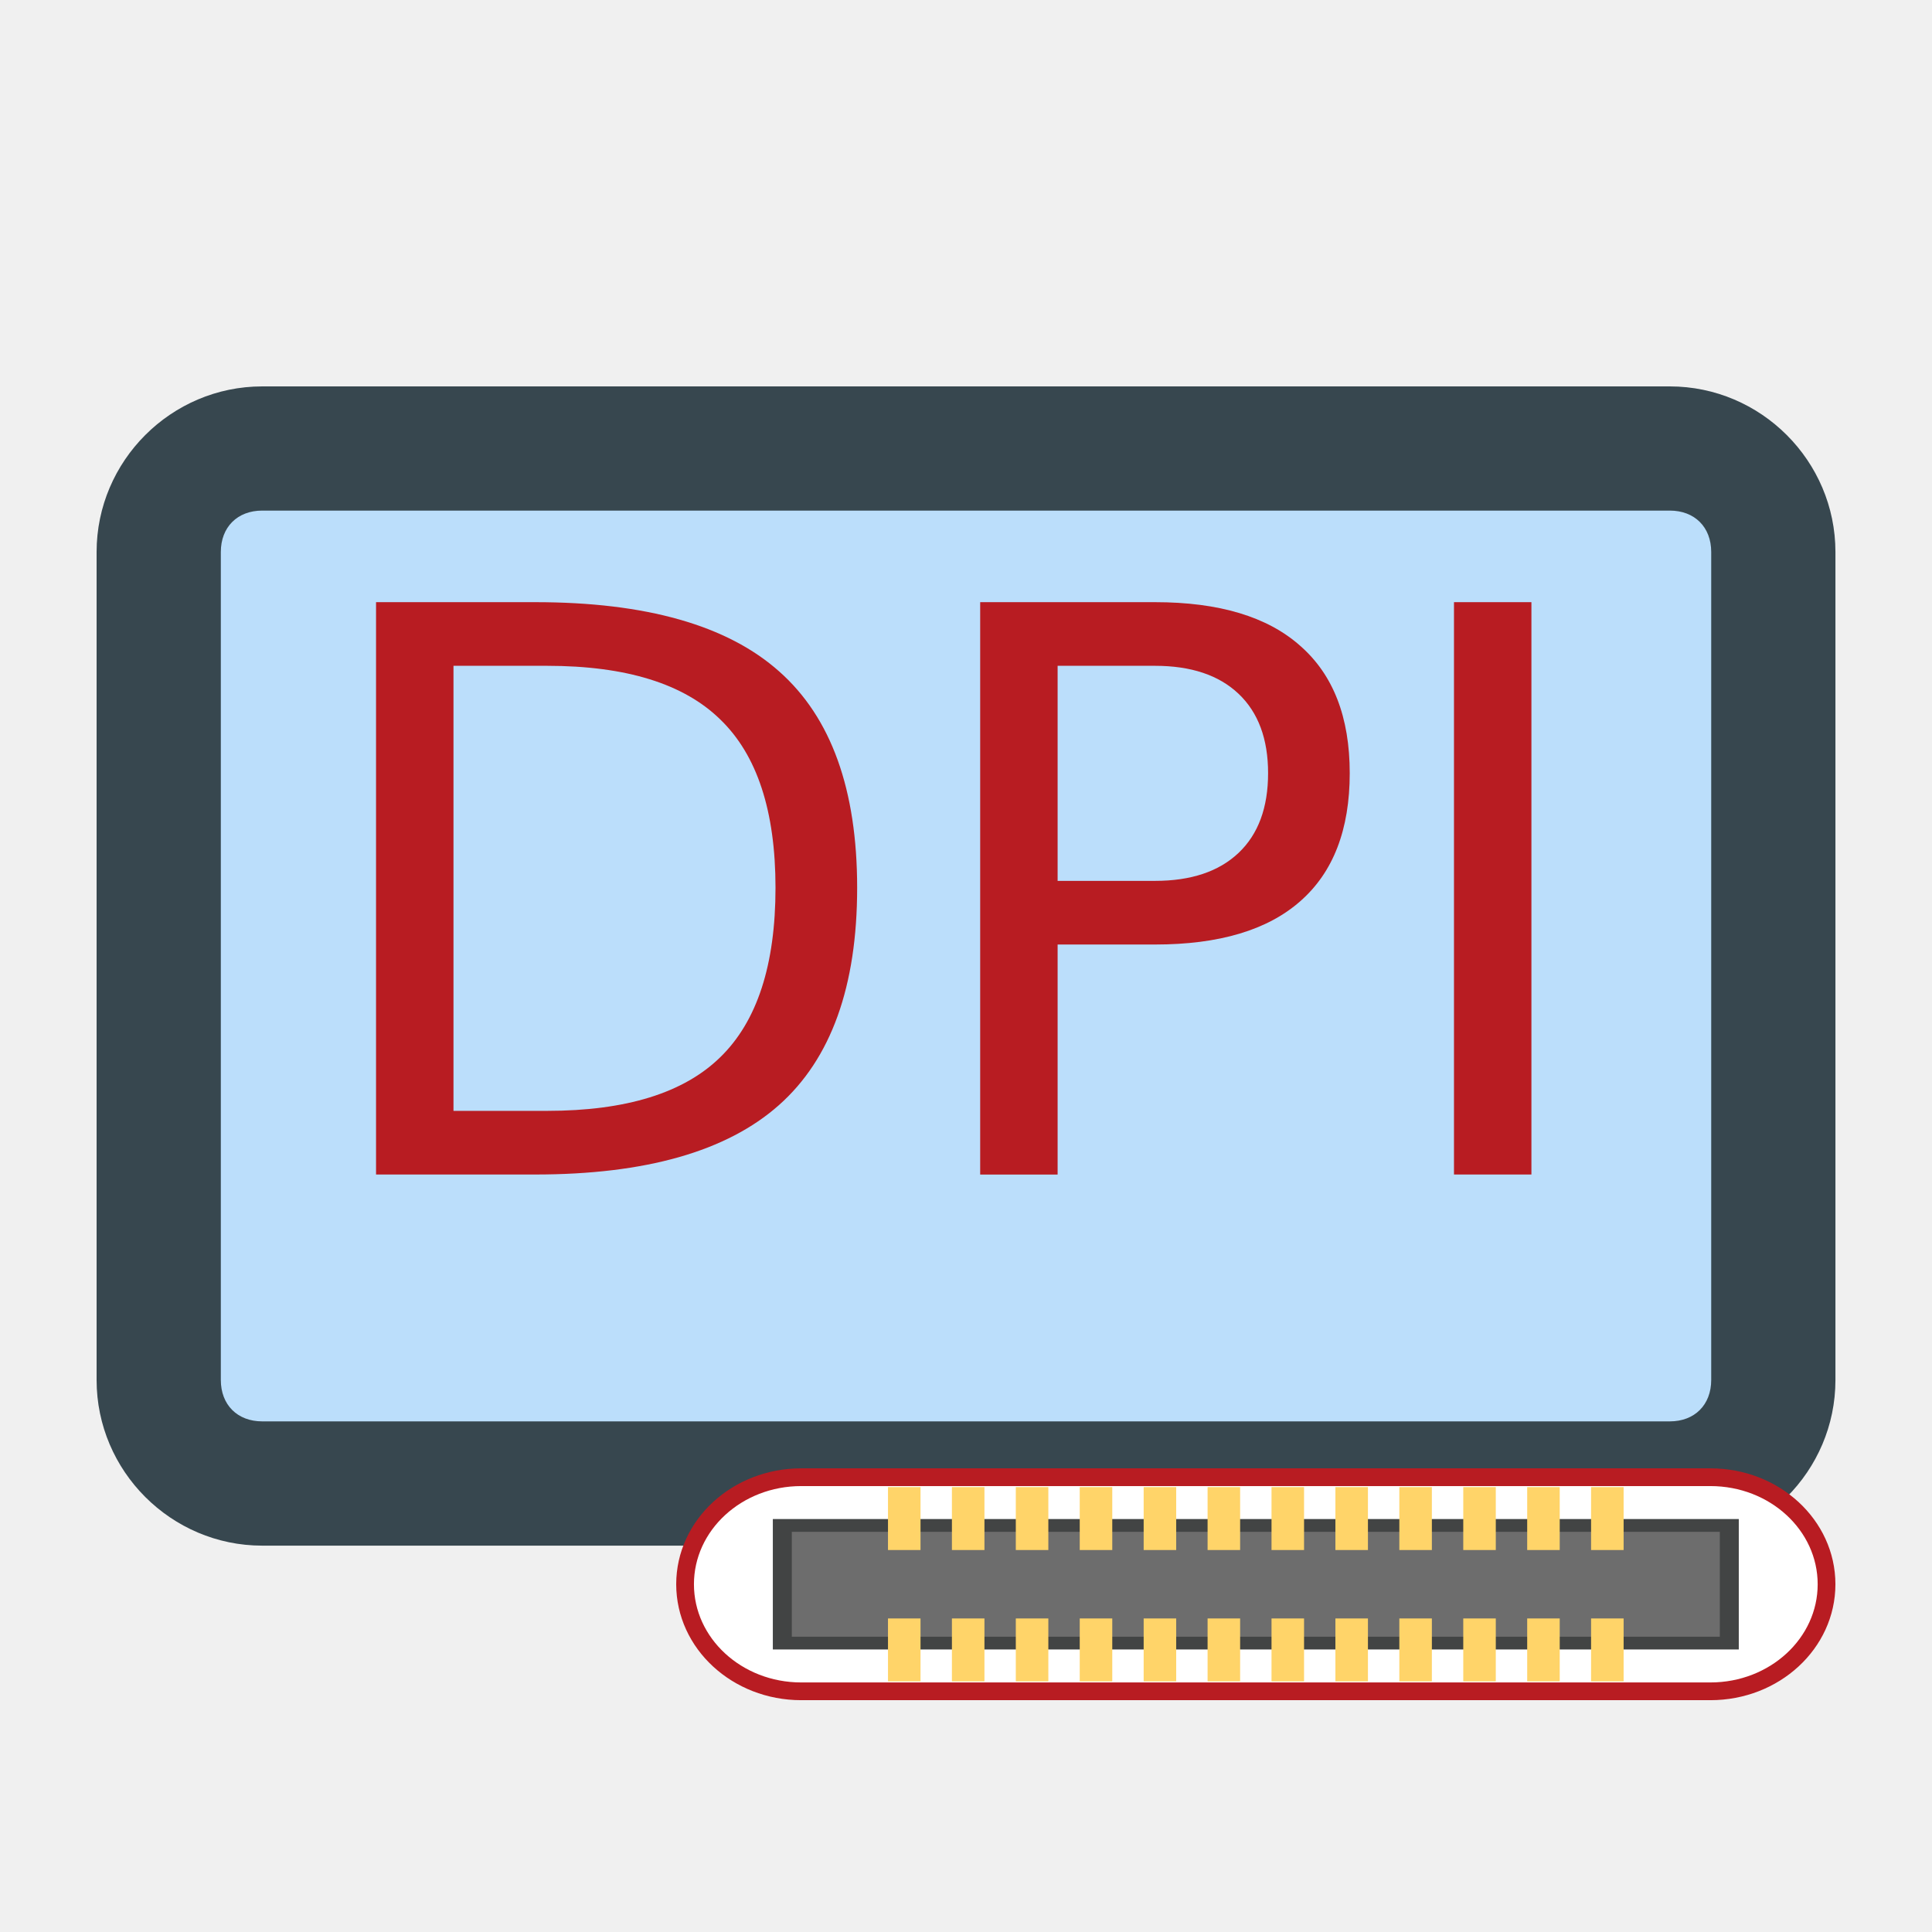
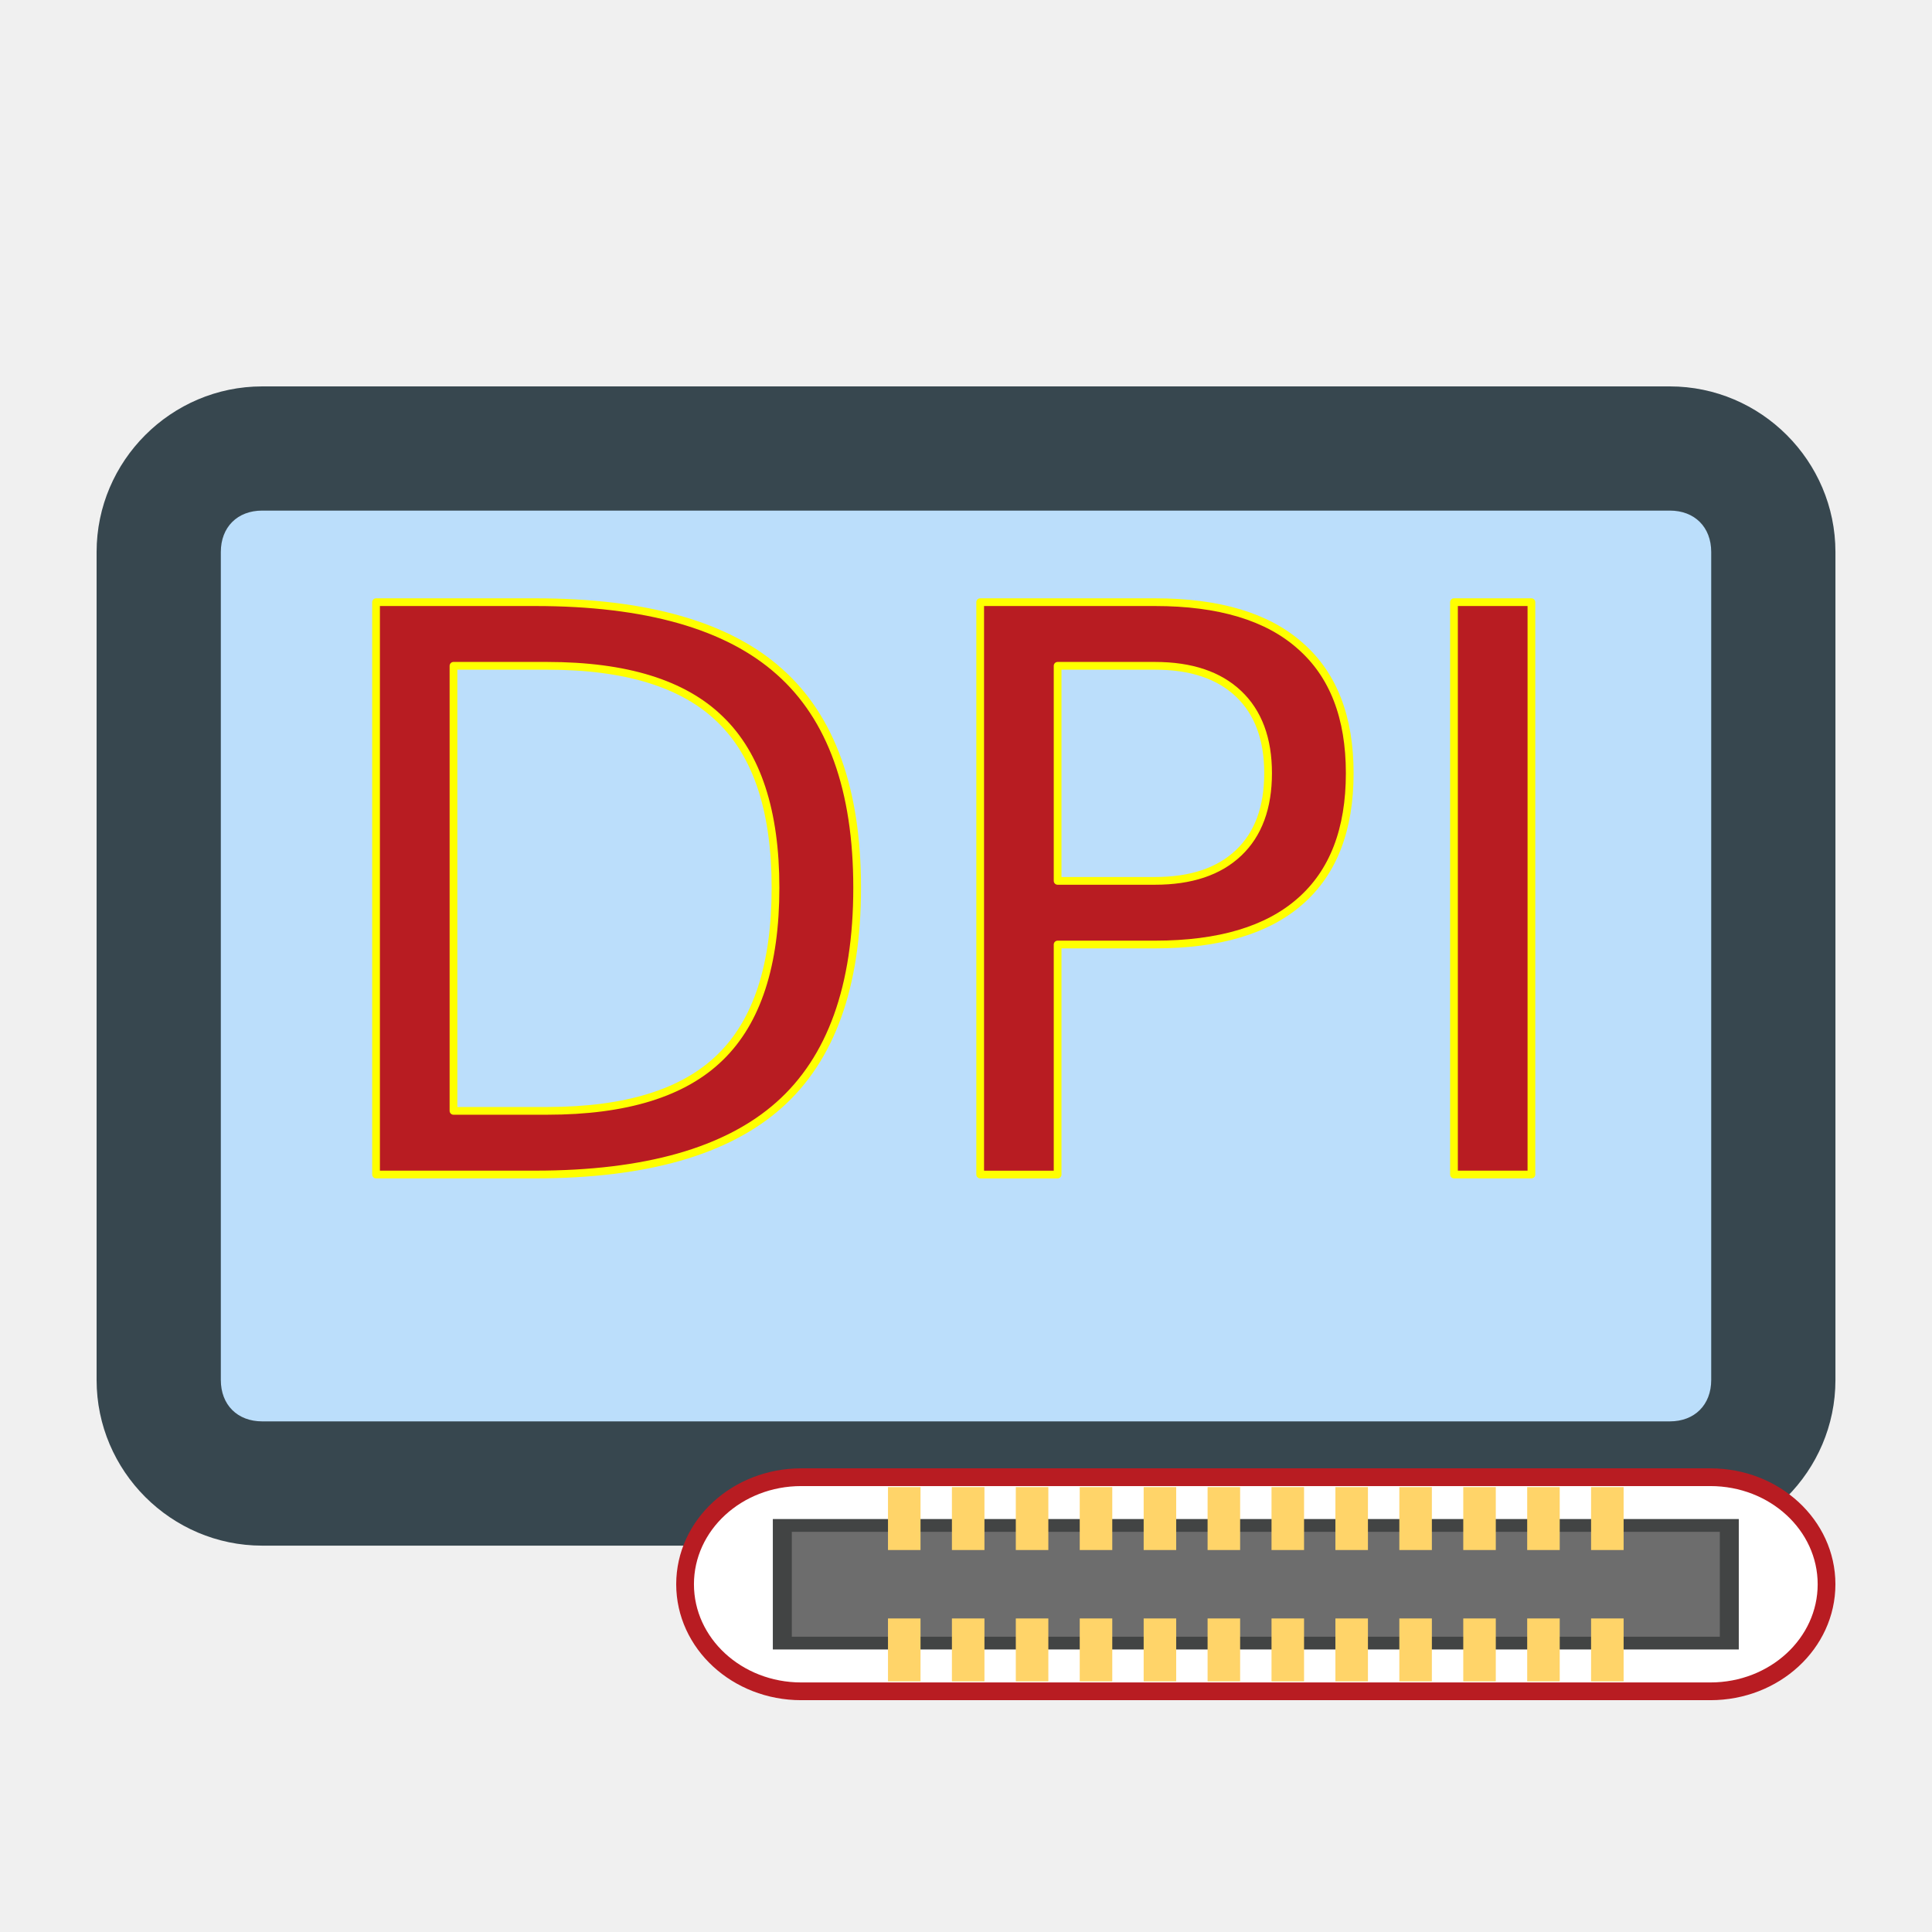
<svg xmlns="http://www.w3.org/2000/svg" version="1.1" id="Ebene_1" x="0px" y="0px" viewBox="0 0 50 50" xml:space="preserve" width="50" height="50">
  <defs id="defs11" />
  <style type="text/css" id="style3">
	.st0{fill:#37474F;}
	.st1{fill:#BBDEFB;}
</style>
  <g id="g5408" transform="translate(-2.3076971e-7,-9.182933)">
    <path style="fill:#37474f" id="path5" d="m 6.786,19.183 36.429,0 c 2.357,0 4.286,1.929 4.286,4.286 l 0,21.429 c 0,2.357 -1.929,4.286 -4.286,4.286 l -36.429,0 c -2.357,0 -4.286,-1.929 -4.286,-4.286 l 0,-21.429 c 0,-2.357 1.929,-4.286 4.286,-4.286 z" class="st0" />
    <path style="fill:#bbdefb" id="path7" d="m 44.286,44.897 0,-21.429 c 0,-0.643 -0.429,-1.071 -1.071,-1.071 l -36.429,0 c -0.643,0 -1.071,0.429 -1.071,1.071 l 0,21.429 c 0,0.643 0.429,1.071 1.071,1.071 l 36.429,0 c 0.643,0 1.071,-0.429 1.071,-1.071 z" class="st1" />
-     <g id="g4180">
-       <path d="m 11.736,26.414 0,11.518 2.421,0 q 3.066,0 4.484,-1.389 1.429,-1.389 1.429,-4.385 0,-2.976 -1.429,-4.355 -1.419,-1.389 -4.484,-1.389 l -2.421,0 z m -2.004,-1.647 4.117,0 q 4.306,0 6.32,1.796 2.014,1.786 2.014,5.595 0,3.829 -2.024,5.625 -2.024,1.796 -6.31,1.796 l -4.117,0 0,-14.812 z" style="font-style:normal;font-weight:normal;font-size:medium;line-height:125%;font-family:sans-serif;letter-spacing:0px;word-spacing:0px;fill:#b81c22;fill-opacity:1;stroke:none;stroke-width:1px;stroke-linecap:butt;stroke-linejoin:miter;stroke-opacity:1" id="path4169" />
-       <path d="m 27.371,26.414 0,5.566 2.52,0 q 1.399,0 2.163,-0.724 0.764,-0.724 0.764,-2.064 0,-1.329 -0.764,-2.054 -0.764,-0.724 -2.163,-0.724 l -2.52,0 z m -2.004,-1.647 4.524,0 q 2.49,0 3.76,1.131 1.28,1.121 1.28,3.294 0,2.193 -1.28,3.314 -1.27,1.121 -3.76,1.121 l -2.52,0 0,5.953 -2.004,0 0,-14.812 z" style="font-style:normal;font-weight:normal;font-size:medium;line-height:125%;font-family:sans-serif;letter-spacing:0px;word-spacing:0px;fill:#b81c22;fill-opacity:1;stroke:none;stroke-width:1px;stroke-linecap:butt;stroke-linejoin:miter;stroke-opacity:1" id="path4171" />
-       <path d="m 37.629,24.767 2.004,0 0,14.812 -2.004,0 0,-14.812 z" style="font-style:normal;font-weight:normal;font-size:medium;line-height:125%;font-family:sans-serif;letter-spacing:0px;word-spacing:0px;fill:#b81c22;fill-opacity:1;stroke:none;stroke-width:1px;stroke-linecap:butt;stroke-linejoin:miter;stroke-opacity:1" id="path4173" />
+     <g id="g4180" style="stroke:#ffff00;stroke-opacity:1;stroke-width:0.2;stroke-miterlimit:4;stroke-dasharray:none;stroke-linejoin:round;stroke-linecap:round">
+       <path d="m 11.736,26.414 0,11.518 2.421,0 q 3.066,0 4.484,-1.389 1.429,-1.389 1.429,-4.385 0,-2.976 -1.429,-4.355 -1.419,-1.389 -4.484,-1.389 l -2.421,0 z m -2.004,-1.647 4.117,0 q 4.306,0 6.32,1.796 2.014,1.786 2.014,5.595 0,3.829 -2.024,5.625 -2.024,1.796 -6.31,1.796 l -4.117,0 0,-14.812 z" style="font-style:normal;font-weight:normal;font-size:medium;line-height:125%;font-family:sans-serif;letter-spacing:0px;word-spacing:0px;fill:#b81c22;fill-opacity:1;stroke:#ffff00;stroke-width:0.2;stroke-linecap:round;stroke-linejoin:round;stroke-opacity:1;stroke-miterlimit:4;stroke-dasharray:none" id="path4169" />
+       <path d="m 27.371,26.414 0,5.566 2.52,0 q 1.399,0 2.163,-0.724 0.764,-0.724 0.764,-2.064 0,-1.329 -0.764,-2.054 -0.764,-0.724 -2.163,-0.724 l -2.52,0 z m -2.004,-1.647 4.524,0 q 2.49,0 3.76,1.131 1.28,1.121 1.28,3.294 0,2.193 -1.28,3.314 -1.27,1.121 -3.76,1.121 l -2.52,0 0,5.953 -2.004,0 0,-14.812 z" style="font-style:normal;font-weight:normal;font-size:medium;line-height:125%;font-family:sans-serif;letter-spacing:0px;word-spacing:0px;fill:#b81c22;fill-opacity:1;stroke:#ffff00;stroke-width:0.2;stroke-linecap:round;stroke-linejoin:round;stroke-opacity:1;stroke-miterlimit:4;stroke-dasharray:none" id="path4171" />
+       <path d="m 37.629,24.767 2.004,0 0,14.812 -2.004,0 0,-14.812 z" style="font-style:normal;font-weight:normal;font-size:medium;line-height:125%;font-family:sans-serif;letter-spacing:0px;word-spacing:0px;fill:#b81c22;fill-opacity:1;stroke:#ffff00;stroke-width:0.2;stroke-linecap:round;stroke-linejoin:round;stroke-opacity:1;stroke-miterlimit:4;stroke-dasharray:none" id="path4173" />
    </g>
    <g id="g4265" transform="translate(6.817799,16)">
      <rect rx="3.005" ry="2.77" y="31.413" x="10.912" height="5.541" width="29.541" id="rect4193" style="opacity:1;fill:#ffffff;fill-opacity:1;stroke:#b81c22;stroke-width:0.459;stroke-linecap:butt;stroke-linejoin:miter;stroke-miterlimit:4;stroke-dasharray:none;stroke-dashoffset:0;stroke-opacity:1" />
      <g transform="matrix(0.9778099,0,0,0.6582439,13.63192,8.232129)" id="g4384">
        <rect style="fill:#6d6d6d;stroke:#424444;stroke-width:0.502;stroke-miterlimit:10" x="-0.208" y="37.112" class="st3" width="25.064" height="4.626" id="rect13" />
        <g id="g4358" transform="translate(22.28581,-16.42263)">
          <rect style="fill:#ffd469" x="-19.697" y="52.028" class="st4" width="0.861" height="2.474" id="rect17" />
          <rect style="fill:#ffd469" x="-18.005" y="52.028" class="st4" width="0.861" height="2.474" id="rect19" />
          <rect style="fill:#ffd469" x="-16.314" y="52.028" class="st4" width="0.861" height="2.474" id="rect21" />
          <rect style="fill:#ffd469" x="-14.622" y="52.028" class="st4" width="0.861" height="2.474" id="rect23" />
          <rect style="fill:#ffd469" x="-12.93" y="52.028" class="st4" width="0.861" height="2.474" id="rect25" />
          <rect style="fill:#ffd469" x="-11.238" y="52.028" class="st4" width="0.861" height="2.474" id="rect27" />
          <rect style="fill:#ffd469" x="-9.546" y="52.028" class="st4" width="0.861" height="2.474" id="rect29" />
          <rect style="fill:#ffd469" x="-7.855" y="52.028" class="st4" width="0.861" height="2.474" id="rect31" />
          <rect style="fill:#ffd469" x="-6.163" y="52.028" class="st4" width="0.861" height="2.474" id="rect33" />
          <rect style="fill:#ffd469" x="-4.471" y="52.028" class="st4" width="0.861" height="2.474" id="rect35" />
          <rect style="fill:#ffd469" x="-2.779" y="52.028" class="st4" width="0.861" height="2.474" id="rect37" />
          <rect style="fill:#ffd469" x="-1.088" y="52.028" class="st4" width="0.861" height="2.474" id="rect39" />
          <rect style="fill:#ffd469" x="-19.697" y="57.192" class="st4" width="0.861" height="2.474" id="rect43" />
          <rect style="fill:#ffd469" x="-18.005" y="57.192" class="st4" width="0.861" height="2.474" id="rect45" />
          <rect style="fill:#ffd469" x="-16.314" y="57.192" class="st4" width="0.861" height="2.474" id="rect47" />
          <rect style="fill:#ffd469" x="-14.622" y="57.192" class="st4" width="0.861" height="2.474" id="rect49" />
          <rect style="fill:#ffd469" x="-12.93" y="57.192" class="st4" width="0.861" height="2.474" id="rect51" />
          <rect style="fill:#ffd469" x="-11.238" y="57.192" class="st4" width="0.861" height="2.474" id="rect53" />
          <rect style="fill:#ffd469" x="-9.546" y="57.192" class="st4" width="0.861" height="2.474" id="rect55" />
          <rect style="fill:#ffd469" x="-7.855" y="57.192" class="st4" width="0.861" height="2.474" id="rect57" />
          <rect style="fill:#ffd469" x="-6.163" y="57.192" class="st4" width="0.861" height="2.474" id="rect59" />
          <rect style="fill:#ffd469" x="-4.471" y="57.192" class="st4" width="0.861" height="2.474" id="rect61" />
          <rect style="fill:#ffd469" x="-2.779" y="57.192" class="st4" width="0.861" height="2.474" id="rect63" />
          <rect style="fill:#ffd469" x="-1.088" y="57.192" class="st4" width="0.861" height="2.474" id="rect65" />
        </g>
      </g>
    </g>
  </g>
</svg>
